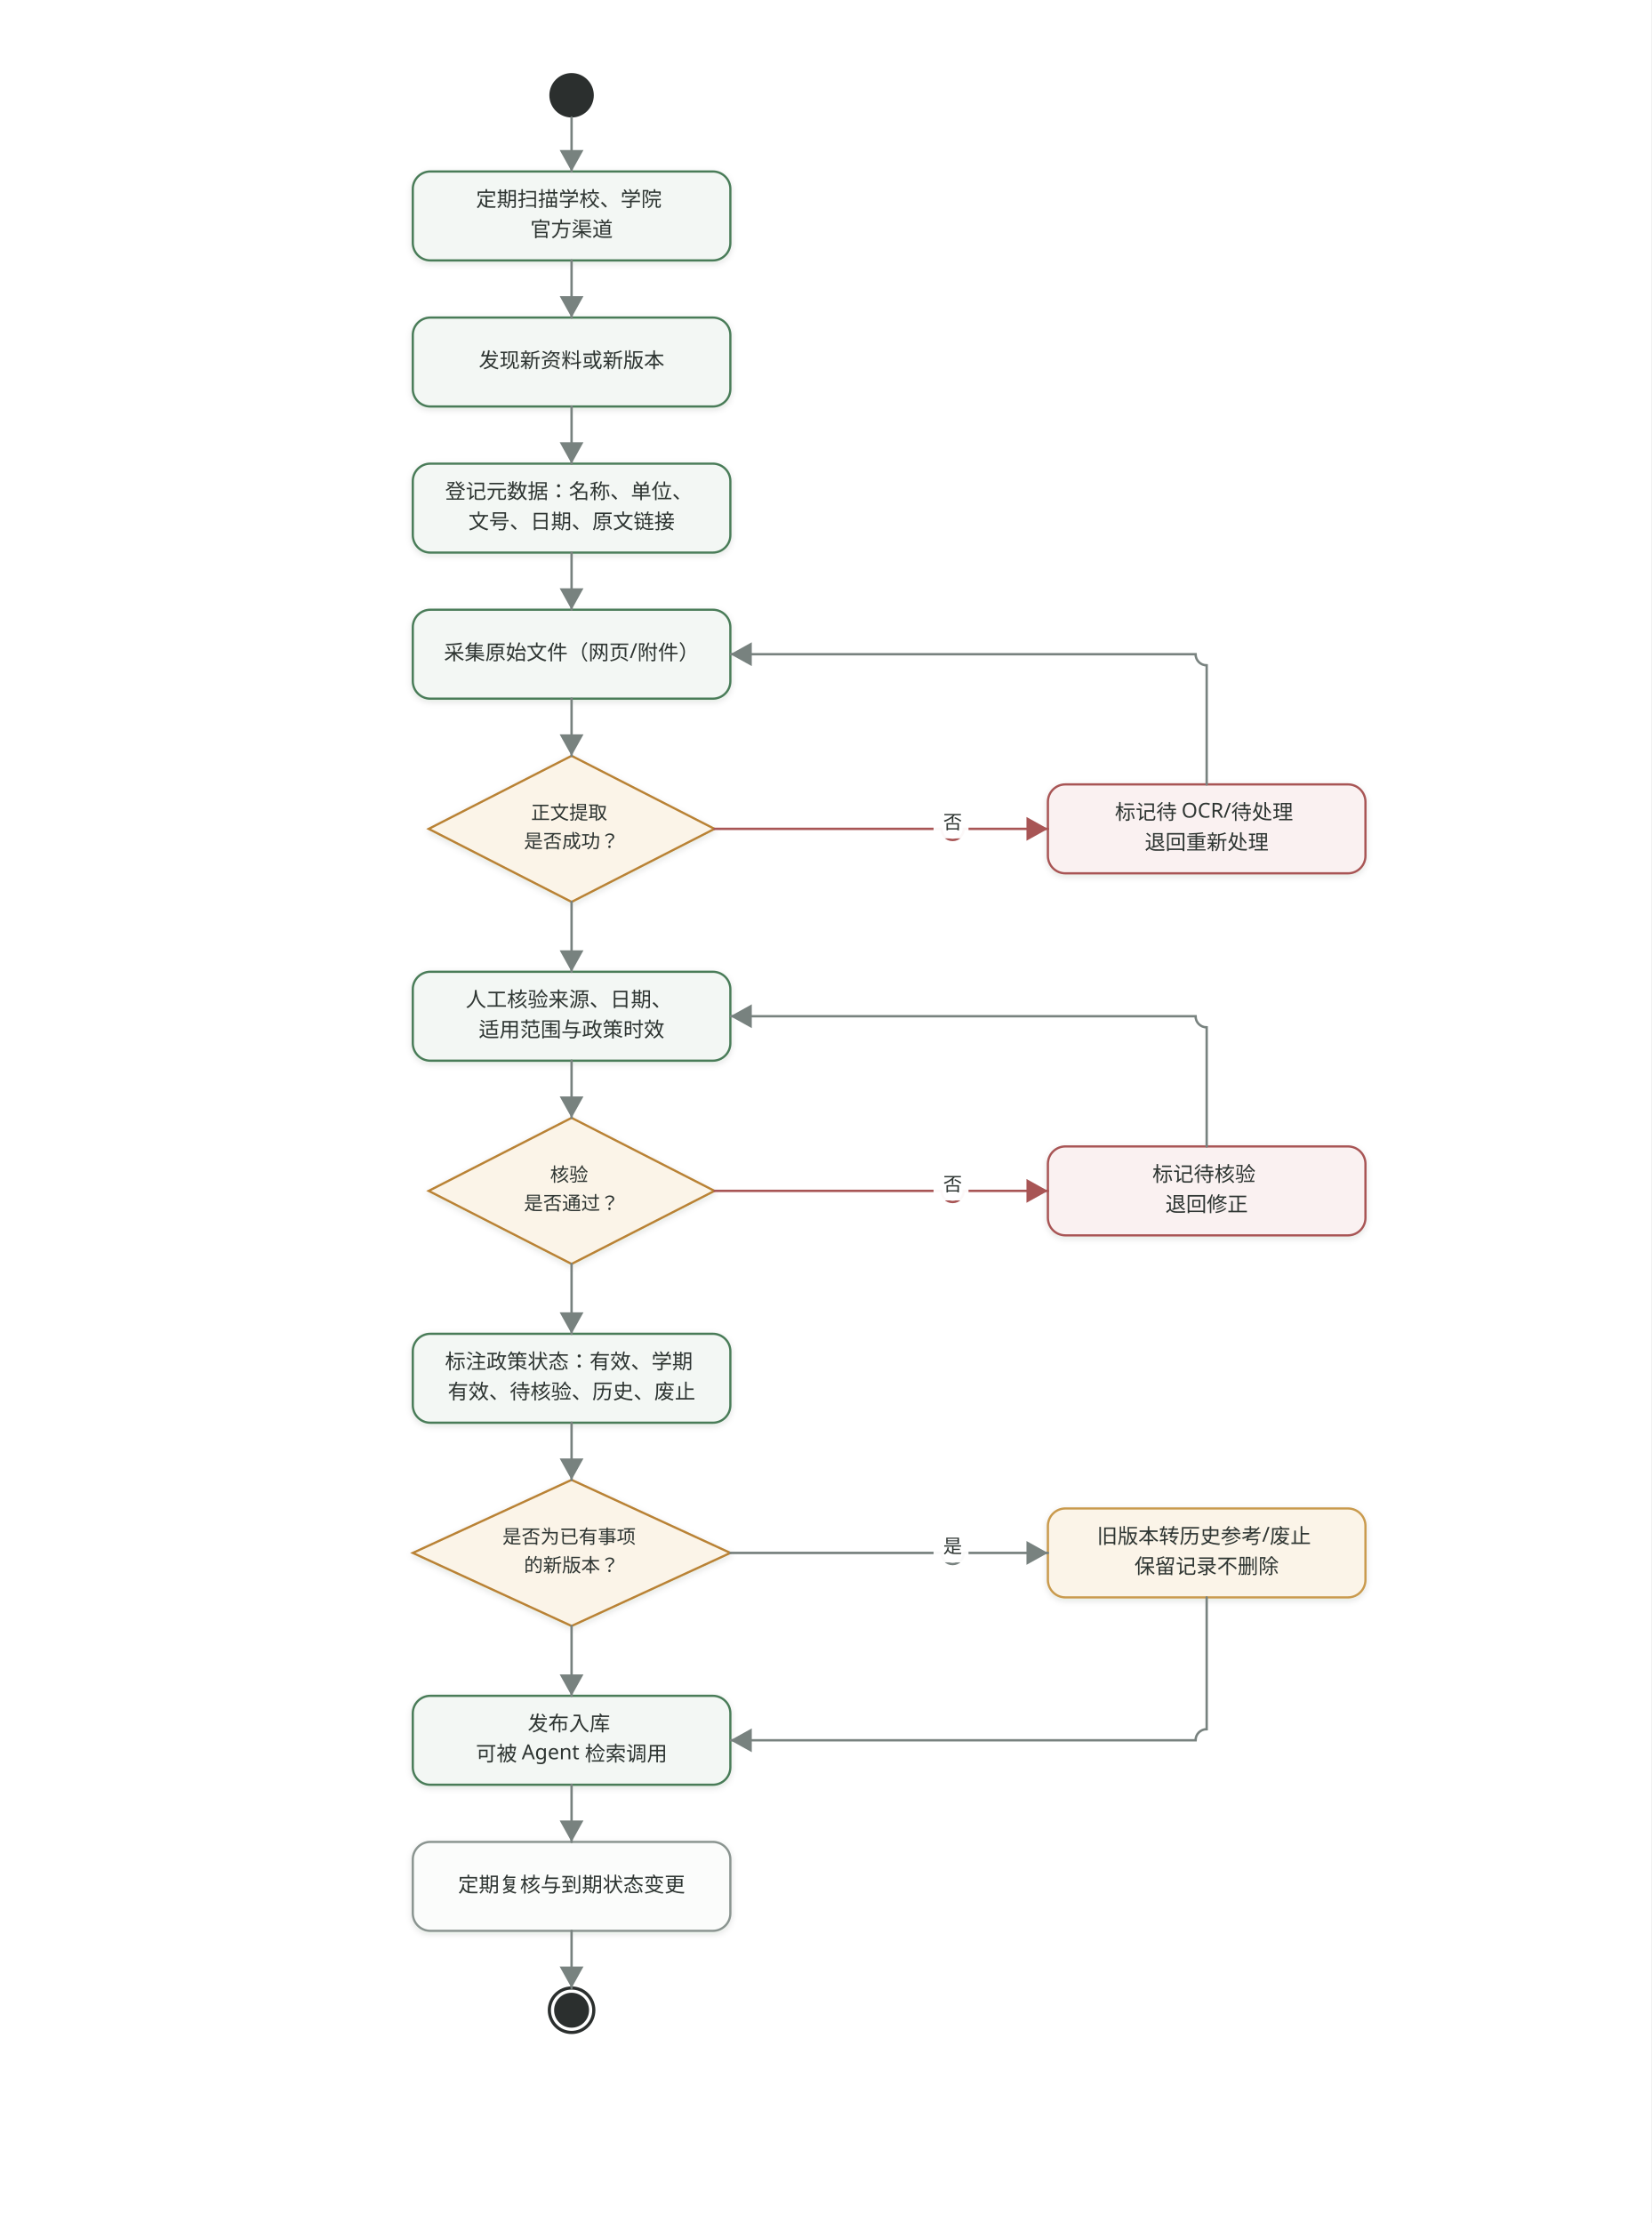
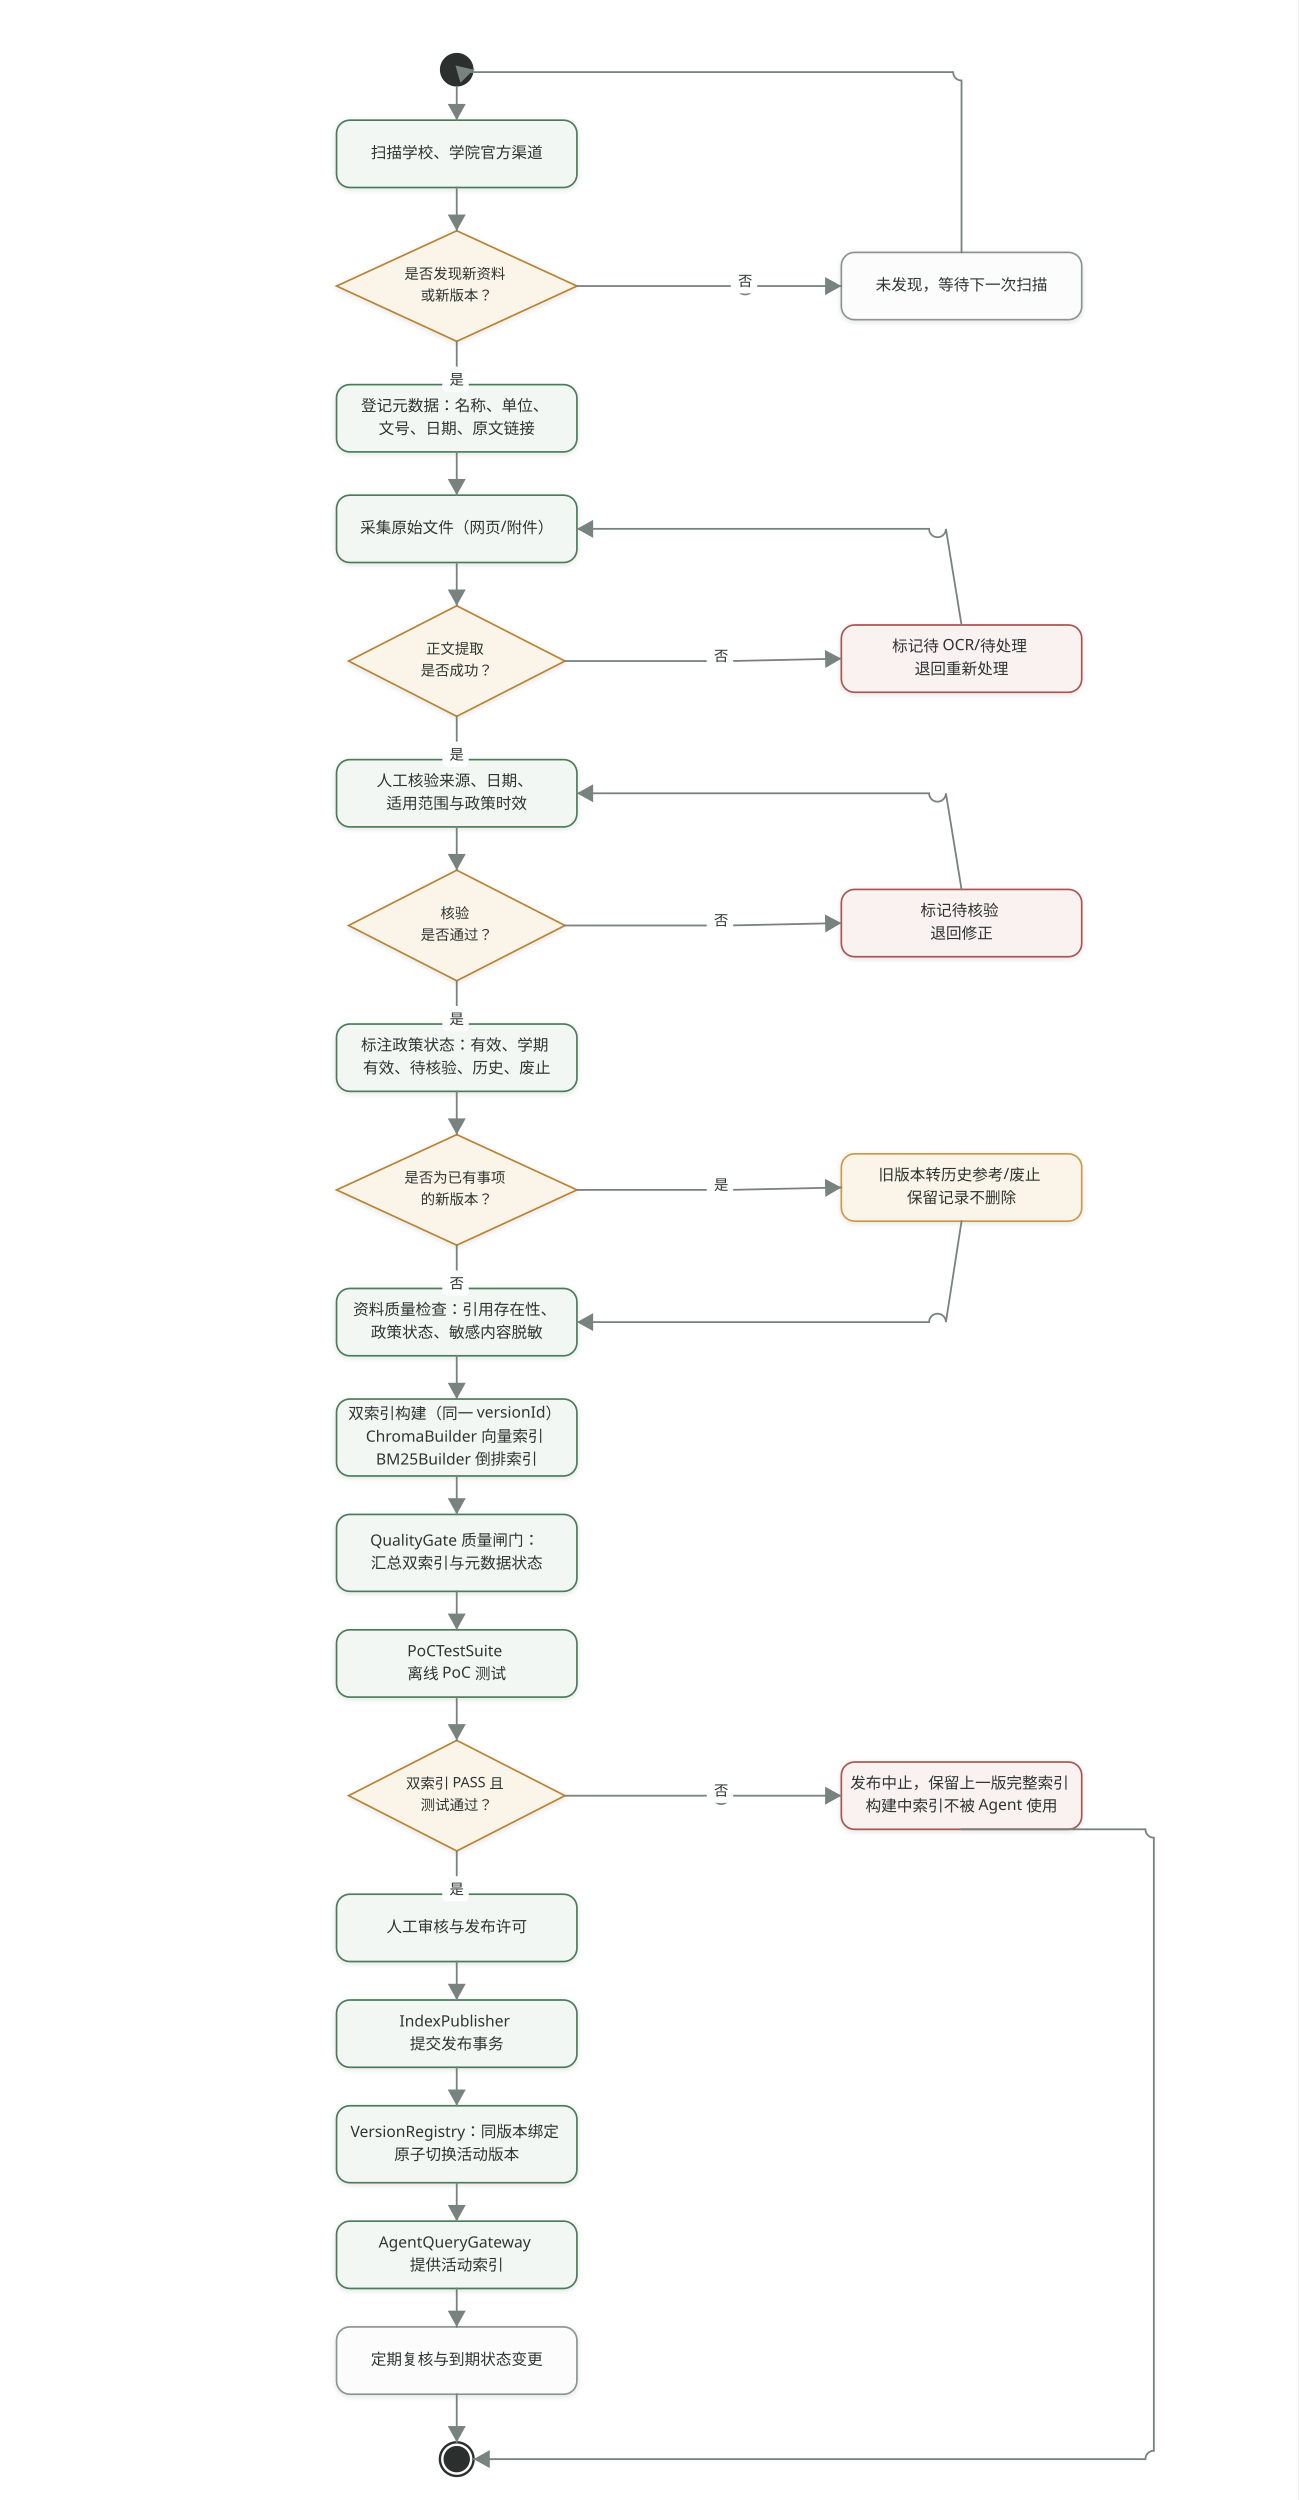
- <svg xmlns="http://www.w3.org/2000/svg" width="1040" height="1400" viewBox="0 0 1040 1400">
+ <svg xmlns="http://www.w3.org/2000/svg" width="1080" height="2080" viewBox="0 0 1080 2080">
  <defs>
    <filter id="soft" x="-30%" y="-30%" width="160%" height="160%">
      <feDropShadow dx="0" dy="1.4" stdDeviation="2.2" flood-color="#233028" flood-opacity="0.12" />
    </filter>
    <marker id="ar" markerWidth="12" markerHeight="12" refX="10" refY="6" orient="auto" markerUnits="strokeWidth">
      <path d="M1,1 L10,6 L1,11 Z" fill="#78827f" />
    </marker>
    <marker id="ard" markerWidth="12" markerHeight="12" refX="10" refY="6" orient="auto" markerUnits="strokeWidth">
      <path d="M1,1 L10,6 L1,11 Z" fill="#a85555" />
    </marker>
    <marker id="arr" markerWidth="12" markerHeight="12" refX="10" refY="6" orient="auto" markerUnits="strokeWidth">
      <path d="M1,1 L10,6 L1,11 Z" fill="#9aa5a1" />
    </marker>
  </defs>
-   <rect x="0" y="0" width="1040" height="1400" fill="#ffffff" />
-   <circle cx="360" cy="60" r="14" fill="#2b2f2e" />
-   <rect x="260.0" y="108.0" width="200.0" height="56.0" rx="11" fill="#f3f7f4" stroke="#4a7c59" stroke-width="1.4" filter="url(#soft)" />
-   <text x="360" y="130.0" font-size="13" fill="#2e3532" text-anchor="middle" font-family="PingFang SC, Hiragino Sans GB, Microsoft YaHei, sans-serif">
-     <tspan x="360" dy="0">定期扫描学校、学院</tspan>
-     <tspan x="360" dy="19">官方渠道</tspan>
+   <rect x="0" y="0" width="1080" height="2080" fill="#ffffff" />
+   <circle cx="380" cy="58" r="14" fill="#2b2f2e" />
+   <rect x="280.0" y="100.0" width="200.0" height="56.0" rx="11" fill="#f3f7f4" stroke="#4a7c59" stroke-width="1.4" filter="url(#soft)" />
+   <text x="380" y="131.5" font-size="13" fill="#2e3532" text-anchor="middle" font-family="PingFang SC, Hiragino Sans GB, Microsoft YaHei, sans-serif">
+     <tspan x="380" dy="0">扫描学校、学院官方渠道</tspan>
  </text>
-   <rect x="260.0" y="200.0" width="200.0" height="56.0" rx="11" fill="#f3f7f4" stroke="#4a7c59" stroke-width="1.4" filter="url(#soft)" />
-   <text x="360" y="231.5" font-size="13" fill="#2e3532" text-anchor="middle" font-family="PingFang SC, Hiragino Sans GB, Microsoft YaHei, sans-serif">
-     <tspan x="360" dy="0">发现新资料或新版本</tspan>
+   <polygon points="380,192 480,238 380,284 280,238" fill="#fbf4e8" stroke="#b98234" stroke-width="1.4" filter="url(#soft)" />
+   <text x="380" y="232.0" font-size="12" fill="#2e3532" text-anchor="middle" font-family="PingFang SC, Hiragino Sans GB, Microsoft YaHei, sans-serif">
+     <tspan x="380" dy="0">是否发现新资料</tspan>
+     <tspan x="380" dy="18">或新版本？</tspan>
  </text>
-   <rect x="260.0" y="292.0" width="200.0" height="56.0" rx="11" fill="#f3f7f4" stroke="#4a7c59" stroke-width="1.4" filter="url(#soft)" />
-   <text x="360" y="314.0" font-size="13" fill="#2e3532" text-anchor="middle" font-family="PingFang SC, Hiragino Sans GB, Microsoft YaHei, sans-serif">
-     <tspan x="360" dy="0">登记元数据：名称、单位、</tspan>
-     <tspan x="360" dy="19">文号、日期、原文链接</tspan>
+   <rect x="700.0" y="210.0" width="200.0" height="56.0" rx="11" fill="#fbfcfb" stroke="#8a9490" stroke-width="1.4" filter="url(#soft)" />
+   <text x="800" y="241.5" font-size="13" fill="#2e3532" text-anchor="middle" font-family="PingFang SC, Hiragino Sans GB, Microsoft YaHei, sans-serif">
+     <tspan x="800" dy="0">未发现，等待下一次扫描</tspan>
  </text>
-   <rect x="260.0" y="384.0" width="200.0" height="56.0" rx="11" fill="#f3f7f4" stroke="#4a7c59" stroke-width="1.4" filter="url(#soft)" />
-   <text x="360" y="415.5" font-size="13" fill="#2e3532" text-anchor="middle" font-family="PingFang SC, Hiragino Sans GB, Microsoft YaHei, sans-serif">
-     <tspan x="360" dy="0">采集原始文件（网页/附件）</tspan>
+   <rect x="280.0" y="320.0" width="200.0" height="56.0" rx="11" fill="#f3f7f4" stroke="#4a7c59" stroke-width="1.4" filter="url(#soft)" />
+   <text x="380" y="342.0" font-size="13" fill="#2e3532" text-anchor="middle" font-family="PingFang SC, Hiragino Sans GB, Microsoft YaHei, sans-serif">
+     <tspan x="380" dy="0">登记元数据：名称、单位、</tspan>
+     <tspan x="380" dy="19">文号、日期、原文链接</tspan>
  </text>
-   <polygon points="360,476 450,522 360,568 270,522" fill="#fbf4e8" stroke="#b98234" stroke-width="1.4" filter="url(#soft)" />
-   <text x="360" y="516.0" font-size="12" fill="#2e3532" text-anchor="middle" font-family="PingFang SC, Hiragino Sans GB, Microsoft YaHei, sans-serif">
-     <tspan x="360" dy="0">正文提取</tspan>
-     <tspan x="360" dy="18">是否成功？</tspan>
+   <rect x="280.0" y="412.0" width="200.0" height="56.0" rx="11" fill="#f3f7f4" stroke="#4a7c59" stroke-width="1.4" filter="url(#soft)" />
+   <text x="380" y="443.5" font-size="13" fill="#2e3532" text-anchor="middle" font-family="PingFang SC, Hiragino Sans GB, Microsoft YaHei, sans-serif">
+     <tspan x="380" dy="0">采集原始文件（网页/附件）</tspan>
  </text>
-   <rect x="660.0" y="494.0" width="200.0" height="56.0" rx="11" fill="#faf1f1" stroke="#a85555" stroke-width="1.4" filter="url(#soft)" />
-   <text x="760" y="516.0" font-size="13" fill="#2e3532" text-anchor="middle" font-family="PingFang SC, Hiragino Sans GB, Microsoft YaHei, sans-serif">
-     <tspan x="760" dy="0">标记待 OCR/待处理</tspan>
-     <tspan x="760" dy="19">退回重新处理</tspan>
+   <polygon points="380,504 470,550 380,596 290,550" fill="#fbf4e8" stroke="#b98234" stroke-width="1.4" filter="url(#soft)" />
+   <text x="380" y="544.0" font-size="12" fill="#2e3532" text-anchor="middle" font-family="PingFang SC, Hiragino Sans GB, Microsoft YaHei, sans-serif">
+     <tspan x="380" dy="0">正文提取</tspan>
+     <tspan x="380" dy="18">是否成功？</tspan>
  </text>
-   <rect x="260.0" y="612.0" width="200.0" height="56.0" rx="11" fill="#f3f7f4" stroke="#4a7c59" stroke-width="1.4" filter="url(#soft)" />
-   <text x="360" y="634.0" font-size="13" fill="#2e3532" text-anchor="middle" font-family="PingFang SC, Hiragino Sans GB, Microsoft YaHei, sans-serif">
-     <tspan x="360" dy="0">人工核验来源、日期、</tspan>
-     <tspan x="360" dy="19">适用范围与政策时效</tspan>
+   <rect x="700.0" y="520.0" width="200.0" height="56.0" rx="11" fill="#faf1f1" stroke="#a85555" stroke-width="1.4" filter="url(#soft)" />
+   <text x="800" y="542.0" font-size="13" fill="#2e3532" text-anchor="middle" font-family="PingFang SC, Hiragino Sans GB, Microsoft YaHei, sans-serif">
+     <tspan x="800" dy="0">标记待 OCR/待处理</tspan>
+     <tspan x="800" dy="19">退回重新处理</tspan>
  </text>
-   <polygon points="360,704 450,750 360,796 270,750" fill="#fbf4e8" stroke="#b98234" stroke-width="1.4" filter="url(#soft)" />
-   <text x="360" y="744.0" font-size="12" fill="#2e3532" text-anchor="middle" font-family="PingFang SC, Hiragino Sans GB, Microsoft YaHei, sans-serif">
-     <tspan x="360" dy="0">核验</tspan>
-     <tspan x="360" dy="18">是否通过？</tspan>
+   <rect x="280.0" y="632.0" width="200.0" height="56.0" rx="11" fill="#f3f7f4" stroke="#4a7c59" stroke-width="1.4" filter="url(#soft)" />
+   <text x="380" y="654.0" font-size="13" fill="#2e3532" text-anchor="middle" font-family="PingFang SC, Hiragino Sans GB, Microsoft YaHei, sans-serif">
+     <tspan x="380" dy="0">人工核验来源、日期、</tspan>
+     <tspan x="380" dy="19">适用范围与政策时效</tspan>
  </text>
-   <rect x="660.0" y="722.0" width="200.0" height="56.0" rx="11" fill="#faf1f1" stroke="#a85555" stroke-width="1.4" filter="url(#soft)" />
-   <text x="760" y="744.0" font-size="13" fill="#2e3532" text-anchor="middle" font-family="PingFang SC, Hiragino Sans GB, Microsoft YaHei, sans-serif">
-     <tspan x="760" dy="0">标记待核验</tspan>
-     <tspan x="760" dy="19">退回修正</tspan>
+   <polygon points="380,724 470,770 380,816 290,770" fill="#fbf4e8" stroke="#b98234" stroke-width="1.4" filter="url(#soft)" />
+   <text x="380" y="764.0" font-size="12" fill="#2e3532" text-anchor="middle" font-family="PingFang SC, Hiragino Sans GB, Microsoft YaHei, sans-serif">
+     <tspan x="380" dy="0">核验</tspan>
+     <tspan x="380" dy="18">是否通过？</tspan>
  </text>
-   <rect x="260.0" y="840.0" width="200.0" height="56.0" rx="11" fill="#f3f7f4" stroke="#4a7c59" stroke-width="1.4" filter="url(#soft)" />
-   <text x="360" y="862.0" font-size="13" fill="#2e3532" text-anchor="middle" font-family="PingFang SC, Hiragino Sans GB, Microsoft YaHei, sans-serif">
-     <tspan x="360" dy="0">标注政策状态：有效、学期</tspan>
-     <tspan x="360" dy="19">有效、待核验、历史、废止</tspan>
+   <rect x="700.0" y="740.0" width="200.0" height="56.0" rx="11" fill="#faf1f1" stroke="#a85555" stroke-width="1.4" filter="url(#soft)" />
+   <text x="800" y="762.0" font-size="13" fill="#2e3532" text-anchor="middle" font-family="PingFang SC, Hiragino Sans GB, Microsoft YaHei, sans-serif">
+     <tspan x="800" dy="0">标记待核验</tspan>
+     <tspan x="800" dy="19">退回修正</tspan>
  </text>
-   <polygon points="360,932 460,978 360,1024 260,978" fill="#fbf4e8" stroke="#b98234" stroke-width="1.4" filter="url(#soft)" />
-   <text x="360" y="972.0" font-size="12" fill="#2e3532" text-anchor="middle" font-family="PingFang SC, Hiragino Sans GB, Microsoft YaHei, sans-serif">
-     <tspan x="360" dy="0">是否为已有事项</tspan>
-     <tspan x="360" dy="18">的新版本？</tspan>
+   <rect x="280.0" y="852.0" width="200.0" height="56.0" rx="11" fill="#f3f7f4" stroke="#4a7c59" stroke-width="1.4" filter="url(#soft)" />
+   <text x="380" y="874.0" font-size="13" fill="#2e3532" text-anchor="middle" font-family="PingFang SC, Hiragino Sans GB, Microsoft YaHei, sans-serif">
+     <tspan x="380" dy="0">标注政策状态：有效、学期</tspan>
+     <tspan x="380" dy="19">有效、待核验、历史、废止</tspan>
  </text>
-   <rect x="660.0" y="950.0" width="200.0" height="56.0" rx="11" fill="#fbf4e8" stroke="#c99a4d" stroke-width="1.4" filter="url(#soft)" />
-   <text x="760" y="972.0" font-size="13" fill="#2e3532" text-anchor="middle" font-family="PingFang SC, Hiragino Sans GB, Microsoft YaHei, sans-serif">
-     <tspan x="760" dy="0">旧版本转历史参考/废止</tspan>
-     <tspan x="760" dy="19">保留记录不删除</tspan>
+   <polygon points="380,944 480,990 380,1036 280,990" fill="#fbf4e8" stroke="#b98234" stroke-width="1.4" filter="url(#soft)" />
+   <text x="380" y="984.0" font-size="12" fill="#2e3532" text-anchor="middle" font-family="PingFang SC, Hiragino Sans GB, Microsoft YaHei, sans-serif">
+     <tspan x="380" dy="0">是否为已有事项</tspan>
+     <tspan x="380" dy="18">的新版本？</tspan>
  </text>
-   <rect x="260.0" y="1068.0" width="200.0" height="56.0" rx="11" fill="#f3f7f4" stroke="#4a7c59" stroke-width="1.4" filter="url(#soft)" />
-   <text x="360" y="1090.0" font-size="13" fill="#2e3532" text-anchor="middle" font-family="PingFang SC, Hiragino Sans GB, Microsoft YaHei, sans-serif">
-     <tspan x="360" dy="0">发布入库</tspan>
-     <tspan x="360" dy="19">可被 Agent 检索调用</tspan>
+   <rect x="700.0" y="960.0" width="200.0" height="56.0" rx="11" fill="#fbf4e8" stroke="#c99a4d" stroke-width="1.4" filter="url(#soft)" />
+   <text x="800" y="982.0" font-size="13" fill="#2e3532" text-anchor="middle" font-family="PingFang SC, Hiragino Sans GB, Microsoft YaHei, sans-serif">
+     <tspan x="800" dy="0">旧版本转历史参考/废止</tspan>
+     <tspan x="800" dy="19">保留记录不删除</tspan>
  </text>
-   <rect x="260.0" y="1160.0" width="200.0" height="56.0" rx="11" fill="#fbfcfb" stroke="#8a9490" stroke-width="1.4" filter="url(#soft)" />
-   <text x="360" y="1191.5" font-size="13" fill="#2e3532" text-anchor="middle" font-family="PingFang SC, Hiragino Sans GB, Microsoft YaHei, sans-serif">
-     <tspan x="360" dy="0">定期复核与到期状态变更</tspan>
+   <rect x="280.0" y="1072.0" width="200.0" height="56.0" rx="11" fill="#f3f7f4" stroke="#4a7c59" stroke-width="1.4" filter="url(#soft)" />
+   <text x="380" y="1094.0" font-size="13" fill="#2e3532" text-anchor="middle" font-family="PingFang SC, Hiragino Sans GB, Microsoft YaHei, sans-serif">
+     <tspan x="380" dy="0">资料质量检查：引用存在性、</tspan>
+     <tspan x="380" dy="19">政策状态、敏感内容脱敏</tspan>
  </text>
-   <circle cx="360" cy="1266" r="14" fill="#ffffff" stroke="#2b2f2e" stroke-width="2" />
-   <circle cx="360" cy="1266" r="11" fill="#2b2f2e" />
-   <path d="M 360.0,74.0 L 360.0,108.0" fill="none" stroke="#78827f" stroke-width="1.5" stroke-linecap="round" marker-end="url(#ar)" />
-   <path d="M 360.0,164.0 L 360.0,200.0" fill="none" stroke="#78827f" stroke-width="1.5" stroke-linecap="round" marker-end="url(#ar)" />
-   <path d="M 360.0,256.0 L 360.0,292.0" fill="none" stroke="#78827f" stroke-width="1.5" stroke-linecap="round" marker-end="url(#ar)" />
-   <path d="M 360.0,348.0 L 360.0,384.0" fill="none" stroke="#78827f" stroke-width="1.5" stroke-linecap="round" marker-end="url(#ar)" />
-   <path d="M 360.0,440.0 L 360.0,476.0" fill="none" stroke="#78827f" stroke-width="1.5" stroke-linecap="round" marker-end="url(#ar)" />
-   <path d="M 450.0,522.0 L 593.0,522.0 A 7.0,7.0 0 0 0 607.0,522.0 L 660.0,522.0" fill="none" stroke="#a85555" stroke-width="1.5" stroke-linecap="round" marker-end="url(#ard)" />
-   <rect x="588" y="507" width="22" height="21" rx="4" fill="#ffffff" opacity="0.96" />
-   <text x="600" y="522" font-size="12" fill="#2e3532" text-anchor="middle" font-family="PingFang SC, Hiragino Sans GB, Microsoft YaHei, sans-serif">否</text>
-   <path d="M 760.0,494.0 L 760.0,419.0 A 7.0,7.0 0 0 1 753.0,412.0 L 467.0,412.0 A 7.0,0.0 0 0 0 460.0,412.0 L 460.0,412.0" fill="none" stroke="#78827f" stroke-width="1.5" stroke-linecap="round" marker-end="url(#ar)" />
-   <path d="M 360.0,568.0 L 360.0,612.0" fill="none" stroke="#78827f" stroke-width="1.5" stroke-linecap="round" marker-end="url(#ar)" />
-   <path d="M 360.0,668.0 L 360.0,704.0" fill="none" stroke="#78827f" stroke-width="1.5" stroke-linecap="round" marker-end="url(#ar)" />
-   <path d="M 450.0,750.0 L 593.0,750.0 A 7.0,7.0 0 0 0 607.0,750.0 L 660.0,750.0" fill="none" stroke="#a85555" stroke-width="1.5" stroke-linecap="round" marker-end="url(#ard)" />
-   <rect x="588" y="735" width="22" height="21" rx="4" fill="#ffffff" opacity="0.96" />
-   <text x="600" y="750" font-size="12" fill="#2e3532" text-anchor="middle" font-family="PingFang SC, Hiragino Sans GB, Microsoft YaHei, sans-serif">否</text>
-   <path d="M 760.0,722.0 L 760.0,647.0 A 7.0,7.0 0 0 1 753.0,640.0 L 467.0,640.0 A 7.0,0.0 0 0 0 460.0,640.0 L 460.0,640.0" fill="none" stroke="#78827f" stroke-width="1.5" stroke-linecap="round" marker-end="url(#ar)" />
-   <path d="M 360.0,796.0 L 360.0,840.0" fill="none" stroke="#78827f" stroke-width="1.5" stroke-linecap="round" marker-end="url(#ar)" />
-   <path d="M 360.0,896.0 L 360.0,932.0" fill="none" stroke="#78827f" stroke-width="1.5" stroke-linecap="round" marker-end="url(#ar)" />
-   <path d="M 460.0,978.0 L 593.0,978.0 A 7.0,7.0 0 0 0 607.0,978.0 L 660.0,978.0" fill="none" stroke="#78827f" stroke-width="1.5" stroke-linecap="round" marker-end="url(#ar)" />
-   <rect x="588" y="963" width="22" height="21" rx="4" fill="#ffffff" opacity="0.96" />
-   <text x="600" y="978" font-size="12" fill="#2e3532" text-anchor="middle" font-family="PingFang SC, Hiragino Sans GB, Microsoft YaHei, sans-serif">是</text>
-   <path d="M 360.0,1024.0 L 360.0,1068.0" fill="none" stroke="#78827f" stroke-width="1.5" stroke-linecap="round" marker-end="url(#ar)" />
-   <path d="M 760.0,1006.0 L 760.0,1089.0 A 7.0,7.0 0 0 0 753.0,1096.0 L 467.0,1096.0 A 7.0,0.0 0 0 0 460.0,1096.0 L 460.0,1096.0" fill="none" stroke="#78827f" stroke-width="1.5" stroke-linecap="round" marker-end="url(#ar)" />
-   <path d="M 360.0,1124.0 L 360.0,1160.0" fill="none" stroke="#78827f" stroke-width="1.5" stroke-linecap="round" marker-end="url(#ar)" />
-   <path d="M 360.0,1216.0 L 360.0,1252.0" fill="none" stroke="#78827f" stroke-width="1.5" stroke-linecap="round" marker-end="url(#ar)" />
+   <rect x="280.0" y="1164.0" width="200.0" height="64.0" rx="11" fill="#f3f7f4" stroke="#4a7c59" stroke-width="1.4" filter="url(#soft)" />
+   <text x="380" y="1180.5" font-size="13" fill="#2e3532" text-anchor="middle" font-family="PingFang SC, Hiragino Sans GB, Microsoft YaHei, sans-serif">
+     <tspan x="380" dy="0">双索引构建（同一 versionId）</tspan>
+     <tspan x="380" dy="19">ChromaBuilder 向量索引</tspan>
+     <tspan x="380" dy="19">BM25Builder 倒排索引</tspan>
+   </text>
+   <rect x="280.0" y="1260.0" width="200.0" height="64.0" rx="11" fill="#f3f7f4" stroke="#4a7c59" stroke-width="1.4" filter="url(#soft)" />
+   <text x="380" y="1286.0" font-size="13" fill="#2e3532" text-anchor="middle" font-family="PingFang SC, Hiragino Sans GB, Microsoft YaHei, sans-serif">
+     <tspan x="380" dy="0">QualityGate 质量闸门：</tspan>
+     <tspan x="380" dy="19">汇总双索引与元数据状态</tspan>
+   </text>
+   <rect x="280.0" y="1356.0" width="200.0" height="56.0" rx="11" fill="#f3f7f4" stroke="#4a7c59" stroke-width="1.4" filter="url(#soft)" />
+   <text x="380" y="1378.0" font-size="13" fill="#2e3532" text-anchor="middle" font-family="PingFang SC, Hiragino Sans GB, Microsoft YaHei, sans-serif">
+     <tspan x="380" dy="0">PoCTestSuite</tspan>
+     <tspan x="380" dy="19">离线 PoC 测试</tspan>
+   </text>
+   <polygon points="380,1448 470,1494 380,1540 290,1494" fill="#fbf4e8" stroke="#b98234" stroke-width="1.4" filter="url(#soft)" />
+   <text x="380" y="1488.0" font-size="12" fill="#2e3532" text-anchor="middle" font-family="PingFang SC, Hiragino Sans GB, Microsoft YaHei, sans-serif">
+     <tspan x="380" dy="0">双索引 PASS 且</tspan>
+     <tspan x="380" dy="18">测试通过？</tspan>
+   </text>
+   <rect x="700.0" y="1466.0" width="200.0" height="56.0" rx="11" fill="#faf1f1" stroke="#a85555" stroke-width="1.4" filter="url(#soft)" />
+   <text x="800" y="1488.0" font-size="13" fill="#2e3532" text-anchor="middle" font-family="PingFang SC, Hiragino Sans GB, Microsoft YaHei, sans-serif">
+     <tspan x="800" dy="0">发布中止，保留上一版完整索引</tspan>
+     <tspan x="800" dy="19">构建中索引不被 Agent 使用</tspan>
+   </text>
+   <rect x="280.0" y="1576.0" width="200.0" height="56.0" rx="11" fill="#f3f7f4" stroke="#4a7c59" stroke-width="1.4" filter="url(#soft)" />
+   <text x="380" y="1607.5" font-size="13" fill="#2e3532" text-anchor="middle" font-family="PingFang SC, Hiragino Sans GB, Microsoft YaHei, sans-serif">
+     <tspan x="380" dy="0">人工审核与发布许可</tspan>
+   </text>
+   <rect x="280.0" y="1664.0" width="200.0" height="56.0" rx="11" fill="#f3f7f4" stroke="#4a7c59" stroke-width="1.4" filter="url(#soft)" />
+   <text x="380" y="1686.0" font-size="13" fill="#2e3532" text-anchor="middle" font-family="PingFang SC, Hiragino Sans GB, Microsoft YaHei, sans-serif">
+     <tspan x="380" dy="0">IndexPublisher</tspan>
+     <tspan x="380" dy="19">提交发布事务</tspan>
+   </text>
+   <rect x="280.0" y="1752.0" width="200.0" height="64.0" rx="11" fill="#f3f7f4" stroke="#4a7c59" stroke-width="1.4" filter="url(#soft)" />
+   <text x="380" y="1778.0" font-size="13" fill="#2e3532" text-anchor="middle" font-family="PingFang SC, Hiragino Sans GB, Microsoft YaHei, sans-serif">
+     <tspan x="380" dy="0">VersionRegistry：同版本绑定</tspan>
+     <tspan x="380" dy="19">原子切换活动版本</tspan>
+   </text>
+   <rect x="280.0" y="1848.0" width="200.0" height="56.0" rx="11" fill="#f3f7f4" stroke="#4a7c59" stroke-width="1.4" filter="url(#soft)" />
+   <text x="380" y="1870.0" font-size="13" fill="#2e3532" text-anchor="middle" font-family="PingFang SC, Hiragino Sans GB, Microsoft YaHei, sans-serif">
+     <tspan x="380" dy="0">AgentQueryGateway</tspan>
+     <tspan x="380" dy="19">提供活动索引</tspan>
+   </text>
+   <rect x="280.0" y="1936.0" width="200.0" height="56.0" rx="11" fill="#fbfcfb" stroke="#8a9490" stroke-width="1.4" filter="url(#soft)" />
+   <text x="380" y="1967.5" font-size="13" fill="#2e3532" text-anchor="middle" font-family="PingFang SC, Hiragino Sans GB, Microsoft YaHei, sans-serif">
+     <tspan x="380" dy="0">定期复核与到期状态变更</tspan>
+   </text>
+   <circle cx="380" cy="2046" r="14" fill="#ffffff" stroke="#2b2f2e" stroke-width="2" />
+   <circle cx="380" cy="2046" r="11" fill="#2b2f2e" />
+   <path d="M 380.0,72.0 L 380.0,100.0" fill="none" stroke="#78827f" stroke-width="1.5" stroke-linecap="round" marker-end="url(#ar)" />
+   <path d="M 380.0,156.0 L 380.0,192.0" fill="none" stroke="#78827f" stroke-width="1.5" stroke-linecap="round" marker-end="url(#ar)" />
+   <path d="M 480.0,238.0 L 613.0,238.0 A 7.0,7.0 0 0 0 627.0,238.0 L 700.0,238.0" fill="none" stroke="#78827f" stroke-width="1.5" stroke-linecap="round" marker-end="url(#ar)" />
+   <rect x="608" y="223" width="22" height="21" rx="4" fill="#ffffff" opacity="0.96" />
+   <text x="620" y="238" font-size="12" fill="#2e3532" text-anchor="middle" font-family="PingFang SC, Hiragino Sans GB, Microsoft YaHei, sans-serif">否</text>
+   <path d="M 800.0,210.0 L 800.0,67.0 A 7.0,7.0 0 0 1 793.0,60.0 L 387.0,60.0 A 7.0,7.0 0 0 0 387.0,60.0 L 394.0,58.0" fill="none" stroke="#78827f" stroke-width="1.5" stroke-linecap="round" marker-end="url(#ar)" />
+   <path d="M 380.0,284.0 L 380.0,320.0" fill="none" stroke="#78827f" stroke-width="1.5" stroke-linecap="round" marker-end="url(#ar)" />
+   <rect x="368" y="305" width="22" height="21" rx="4" fill="#ffffff" opacity="0.96" />
+   <text x="380" y="320" font-size="12" fill="#2e3532" text-anchor="middle" font-family="PingFang SC, Hiragino Sans GB, Microsoft YaHei, sans-serif">是</text>
+   <path d="M 380.0,376.0 L 380.0,412.0" fill="none" stroke="#78827f" stroke-width="1.5" stroke-linecap="round" marker-end="url(#ar)" />
+   <path d="M 380.0,468.0 L 380.0,504.0" fill="none" stroke="#78827f" stroke-width="1.5" stroke-linecap="round" marker-end="url(#ar)" />
+   <path d="M 470.0,550.0 L 593.0,550.0 A 7.0,7.0 0 0 1 607.0,550.0 L 700.0,548.0" fill="none" stroke="#78827f" stroke-width="1.5" stroke-linecap="round" marker-end="url(#ar)" />
+   <rect x="588" y="535" width="22" height="21" rx="4" fill="#ffffff" opacity="0.96" />
+   <text x="600" y="550" font-size="12" fill="#2e3532" text-anchor="middle" font-family="PingFang SC, Hiragino Sans GB, Microsoft YaHei, sans-serif">否</text>
+   <path d="M 800.0,520.0 L 787.0,440.0 A 7.0,7.0 0 0 1 773.0,440.0 L 480.0,440.0" fill="none" stroke="#78827f" stroke-width="1.5" stroke-linecap="round" marker-end="url(#ar)" />
+   <path d="M 380.0,596.0 L 380.0,632.0" fill="none" stroke="#78827f" stroke-width="1.5" stroke-linecap="round" marker-end="url(#ar)" />
+   <rect x="368" y="617" width="22" height="21" rx="4" fill="#ffffff" opacity="0.96" />
+   <text x="380" y="632" font-size="12" fill="#2e3532" text-anchor="middle" font-family="PingFang SC, Hiragino Sans GB, Microsoft YaHei, sans-serif">是</text>
+   <path d="M 380.0,688.0 L 380.0,724.0" fill="none" stroke="#78827f" stroke-width="1.5" stroke-linecap="round" marker-end="url(#ar)" />
+   <path d="M 470.0,770.0 L 593.0,770.0 A 7.0,7.0 0 0 1 607.0,770.0 L 700.0,768.0" fill="none" stroke="#78827f" stroke-width="1.5" stroke-linecap="round" marker-end="url(#ar)" />
+   <rect x="588" y="755" width="22" height="21" rx="4" fill="#ffffff" opacity="0.96" />
+   <text x="600" y="770" font-size="12" fill="#2e3532" text-anchor="middle" font-family="PingFang SC, Hiragino Sans GB, Microsoft YaHei, sans-serif">否</text>
+   <path d="M 800.0,740.0 L 787.0,660.0 A 7.0,7.0 0 0 1 773.0,660.0 L 480.0,660.0" fill="none" stroke="#78827f" stroke-width="1.5" stroke-linecap="round" marker-end="url(#ar)" />
+   <path d="M 380.0,816.0 L 380.0,852.0" fill="none" stroke="#78827f" stroke-width="1.5" stroke-linecap="round" marker-end="url(#ar)" />
+   <rect x="368" y="837" width="22" height="21" rx="4" fill="#ffffff" opacity="0.96" />
+   <text x="380" y="852" font-size="12" fill="#2e3532" text-anchor="middle" font-family="PingFang SC, Hiragino Sans GB, Microsoft YaHei, sans-serif">是</text>
+   <path d="M 380.0,908.0 L 380.0,944.0" fill="none" stroke="#78827f" stroke-width="1.5" stroke-linecap="round" marker-end="url(#ar)" />
+   <path d="M 480.0,990.0 L 593.0,990.0 A 7.0,7.0 0 0 1 607.0,990.0 L 700.0,988.0" fill="none" stroke="#78827f" stroke-width="1.5" stroke-linecap="round" marker-end="url(#ar)" />
+   <rect x="588" y="975" width="22" height="21" rx="4" fill="#ffffff" opacity="0.96" />
+   <text x="600" y="990" font-size="12" fill="#2e3532" text-anchor="middle" font-family="PingFang SC, Hiragino Sans GB, Microsoft YaHei, sans-serif">是</text>
+   <path d="M 380.0,1036.0 L 380.0,1072.0" fill="none" stroke="#78827f" stroke-width="1.5" stroke-linecap="round" marker-end="url(#ar)" />
+   <rect x="368" y="1057" width="22" height="21" rx="4" fill="#ffffff" opacity="0.96" />
+   <text x="380" y="1072" font-size="12" fill="#2e3532" text-anchor="middle" font-family="PingFang SC, Hiragino Sans GB, Microsoft YaHei, sans-serif">否</text>
+   <path d="M 800.0,1016.0 L 787.0,1100.0 A 7.0,7.0 0 0 0 773.0,1100.0 L 480.0,1100.0" fill="none" stroke="#78827f" stroke-width="1.5" stroke-linecap="round" marker-end="url(#ar)" />
+   <path d="M 380.0,1128.0 L 380.0,1164.0" fill="none" stroke="#78827f" stroke-width="1.5" stroke-linecap="round" marker-end="url(#ar)" />
+   <path d="M 380.0,1228.0 L 380.0,1260.0" fill="none" stroke="#78827f" stroke-width="1.5" stroke-linecap="round" marker-end="url(#ar)" />
+   <path d="M 380.0,1324.0 L 380.0,1356.0" fill="none" stroke="#78827f" stroke-width="1.5" stroke-linecap="round" marker-end="url(#ar)" />
+   <path d="M 380.0,1412.0 L 380.0,1448.0" fill="none" stroke="#78827f" stroke-width="1.5" stroke-linecap="round" marker-end="url(#ar)" />
+   <path d="M 380.0,1540.0 L 380.0,1576.0" fill="none" stroke="#78827f" stroke-width="1.5" stroke-linecap="round" marker-end="url(#ar)" />
+   <rect x="368" y="1561" width="22" height="21" rx="4" fill="#ffffff" opacity="0.96" />
+   <text x="380" y="1576" font-size="12" fill="#2e3532" text-anchor="middle" font-family="PingFang SC, Hiragino Sans GB, Microsoft YaHei, sans-serif">是</text>
+   <path d="M 470.0,1494.0 L 593.0,1494.0 A 7.0,7.0 0 0 0 607.0,1494.0 L 700.0,1494.0" fill="none" stroke="#78827f" stroke-width="1.5" stroke-linecap="round" marker-end="url(#ar)" />
+   <rect x="588" y="1479" width="22" height="21" rx="4" fill="#ffffff" opacity="0.96" />
+   <text x="600" y="1494" font-size="12" fill="#2e3532" text-anchor="middle" font-family="PingFang SC, Hiragino Sans GB, Microsoft YaHei, sans-serif">否</text>
+   <path d="M 800.0,1522.0 L 953.0,1522.0 A 7.0,7.0 0 0 0 960.0,1529.0 L 960.0,2039.0 A 7.0,7.0 0 0 0 953.0,2046.0 L 394.0,2046.0" fill="none" stroke="#78827f" stroke-width="1.5" stroke-linecap="round" marker-end="url(#ar)" />
+   <path d="M 380.0,1632.0 L 380.0,1664.0" fill="none" stroke="#78827f" stroke-width="1.5" stroke-linecap="round" marker-end="url(#ar)" />
+   <path d="M 380.0,1720.0 L 380.0,1752.0" fill="none" stroke="#78827f" stroke-width="1.5" stroke-linecap="round" marker-end="url(#ar)" />
+   <path d="M 380.0,1816.0 L 380.0,1848.0" fill="none" stroke="#78827f" stroke-width="1.5" stroke-linecap="round" marker-end="url(#ar)" />
+   <path d="M 380.0,1904.0 L 380.0,1936.0" fill="none" stroke="#78827f" stroke-width="1.5" stroke-linecap="round" marker-end="url(#ar)" />
+   <path d="M 380.0,1992.0 L 380.0,2032.0" fill="none" stroke="#78827f" stroke-width="1.5" stroke-linecap="round" marker-end="url(#ar)" />
</svg>
